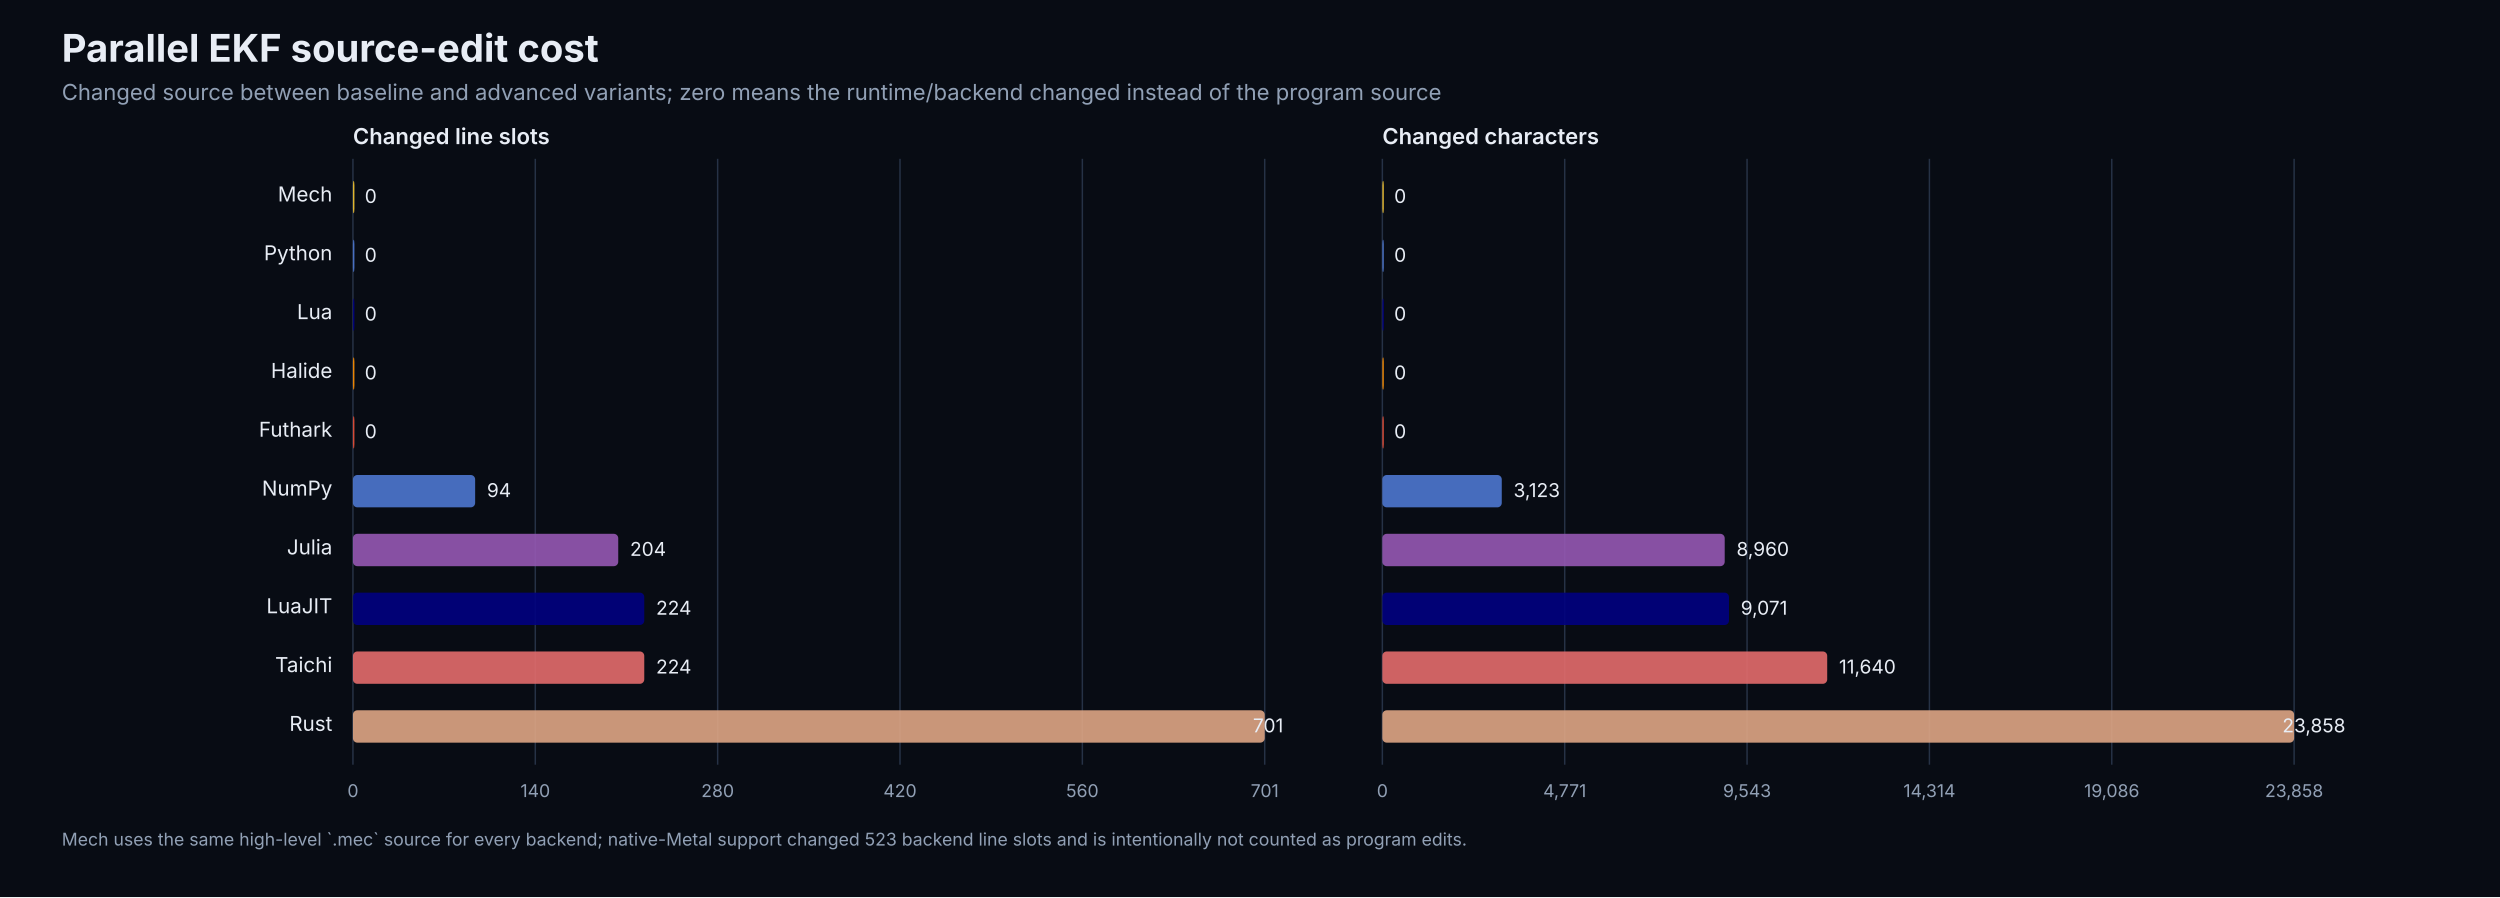
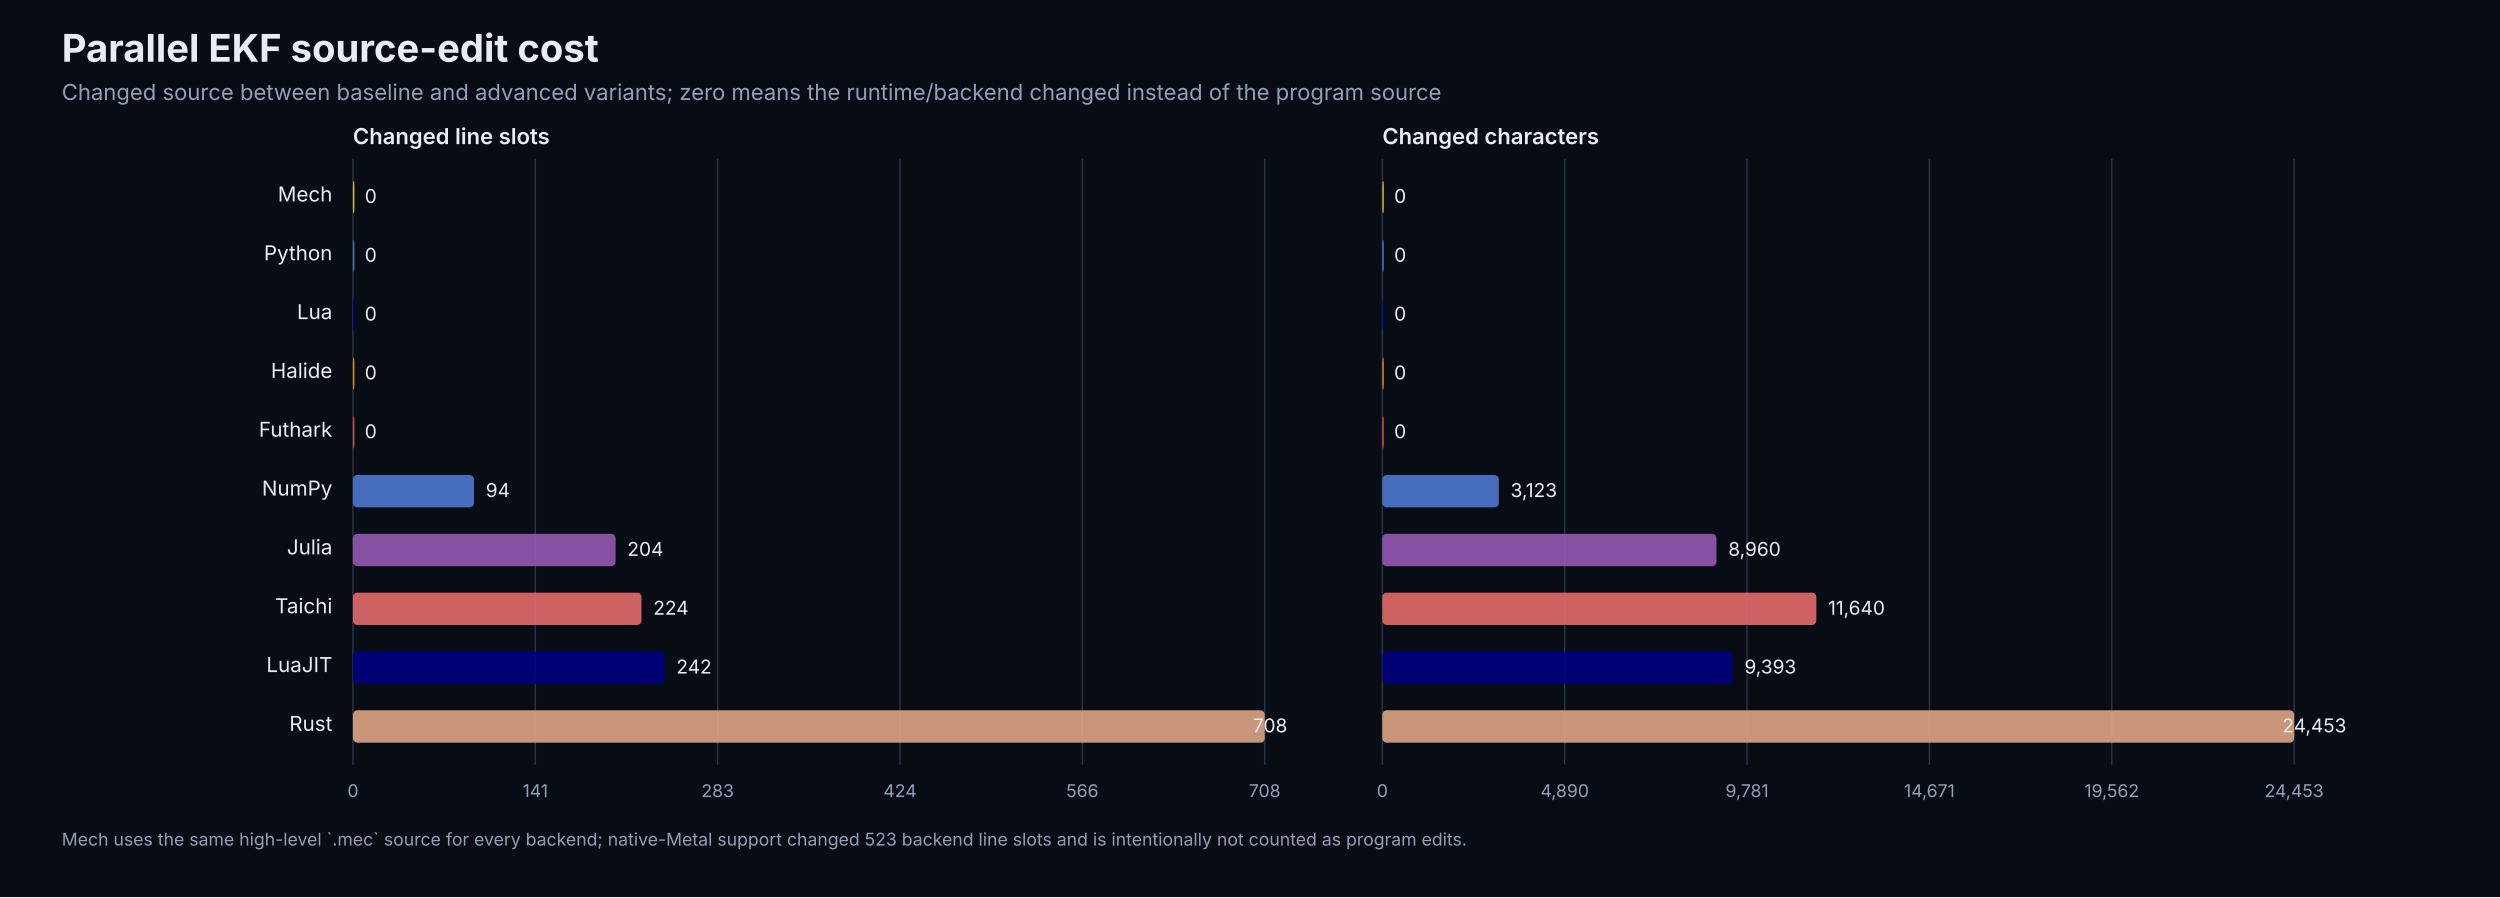
<svg xmlns="http://www.w3.org/2000/svg" width="1700" height="610" viewBox="0 0 1700 610">
  <rect width="100%" height="100%" fill="#080c14" />
  <style>text{font-family:-apple-system,BlinkMacSystemFont,"Segoe UI",sans-serif;fill:#e8edf5}.muted{fill:#91a0b5}.grid{stroke:#263246;stroke-width:1}.label{font-size:14px}.value{font-size:13px;font-variant-numeric:tabular-nums}</style>
  <text x="42" y="42" font-size="26" font-weight="700">Parallel EKF source-edit cost</text>
  <text x="42" y="68" class="muted" font-size="15">Changed source between baseline and advanced variants; zero means the runtime/backend changed instead of the program source</text>
  <text x="240" y="98" font-size="15" font-weight="600">Changed line slots</text>
  <text x="940.0" y="98" font-size="15" font-weight="600">Changed characters</text>
  <line x1="240.0" y1="108" x2="240.0" y2="520" class="grid" />
  <line x1="940.0" y1="108" x2="940.0" y2="520" class="grid" />
  <text x="240.0" y="542" text-anchor="middle" class="muted" font-size="12">0</text>
  <text x="940.0" y="542" text-anchor="middle" class="muted" font-size="12">0</text>
  <line x1="364.0" y1="108" x2="364.0" y2="520" class="grid" />
  <line x1="1064.0" y1="108" x2="1064.0" y2="520" class="grid" />
-   <text x="364.0" y="542" text-anchor="middle" class="muted" font-size="12">140</text>
-   <text x="1064.0" y="542" text-anchor="middle" class="muted" font-size="12">4,771</text>
+   <text x="364.0" y="542" text-anchor="middle" class="muted" font-size="12">141</text>
+   <text x="1064.0" y="542" text-anchor="middle" class="muted" font-size="12">4,890</text>
  <line x1="488.0" y1="108" x2="488.0" y2="520" class="grid" />
  <line x1="1188.0" y1="108" x2="1188.0" y2="520" class="grid" />
-   <text x="488.0" y="542" text-anchor="middle" class="muted" font-size="12">280</text>
-   <text x="1188.0" y="542" text-anchor="middle" class="muted" font-size="12">9,543</text>
+   <text x="488.0" y="542" text-anchor="middle" class="muted" font-size="12">283</text>
+   <text x="1188.0" y="542" text-anchor="middle" class="muted" font-size="12">9,781</text>
  <line x1="612.0" y1="108" x2="612.0" y2="520" class="grid" />
  <line x1="1312.0" y1="108" x2="1312.0" y2="520" class="grid" />
-   <text x="612.0" y="542" text-anchor="middle" class="muted" font-size="12">420</text>
-   <text x="1312.0" y="542" text-anchor="middle" class="muted" font-size="12">14,314</text>
+   <text x="612.0" y="542" text-anchor="middle" class="muted" font-size="12">424</text>
+   <text x="1312.0" y="542" text-anchor="middle" class="muted" font-size="12">14,671</text>
  <line x1="736.0" y1="108" x2="736.0" y2="520" class="grid" />
  <line x1="1436.0" y1="108" x2="1436.0" y2="520" class="grid" />
-   <text x="736.0" y="542" text-anchor="middle" class="muted" font-size="12">560</text>
-   <text x="1436.0" y="542" text-anchor="middle" class="muted" font-size="12">19,086</text>
+   <text x="736.0" y="542" text-anchor="middle" class="muted" font-size="12">566</text>
+   <text x="1436.0" y="542" text-anchor="middle" class="muted" font-size="12">19,562</text>
  <line x1="860.0" y1="108" x2="860.0" y2="520" class="grid" />
  <line x1="1560.0" y1="108" x2="1560.0" y2="520" class="grid" />
-   <text x="860.0" y="542" text-anchor="middle" class="muted" font-size="12">701</text>
-   <text x="1560.0" y="542" text-anchor="middle" class="muted" font-size="12">23,858</text>
+   <text x="860.0" y="542" text-anchor="middle" class="muted" font-size="12">708</text>
+   <text x="1560.0" y="542" text-anchor="middle" class="muted" font-size="12">24,453</text>
  <text x="226" y="137" text-anchor="end" class="label">Mech</text>
  <rect x="240" y="123" width="1.0" height="22" rx="3" fill="#f4c430" opacity="0.9" />
  <text x="248.0" y="138" class="value">0</text>
  <rect x="940.0" y="123" width="1.0" height="22" rx="3" fill="#f4c430" opacity="0.9" />
  <text x="948.0" y="138" class="value">0</text>
  <text x="226" y="177" text-anchor="end" class="label">Python</text>
  <rect x="240" y="163" width="1.0" height="22" rx="3" fill="#4d77cf" opacity="0.9" />
  <text x="248.0" y="178" class="value">0</text>
  <rect x="940.0" y="163" width="1.0" height="22" rx="3" fill="#4d77cf" opacity="0.9" />
  <text x="948.0" y="178" class="value">0</text>
  <text x="226" y="217" text-anchor="end" class="label">Lua</text>
  <rect x="240" y="203" width="1.0" height="22" rx="3" fill="#000080" opacity="0.9" />
  <text x="248.0" y="218" class="value">0</text>
  <rect x="940.0" y="203" width="1.0" height="22" rx="3" fill="#000080" opacity="0.9" />
  <text x="948.0" y="218" class="value">0</text>
  <text x="226" y="257" text-anchor="end" class="label">Halide</text>
  <rect x="240" y="243" width="1.0" height="22" rx="3" fill="#ff8f00" opacity="0.9" />
  <text x="248.0" y="258" class="value">0</text>
  <rect x="940.0" y="243" width="1.0" height="22" rx="3" fill="#ff8f00" opacity="0.9" />
  <text x="948.0" y="258" class="value">0</text>
  <text x="226" y="297" text-anchor="end" class="label">Futhark</text>
  <rect x="240" y="283" width="1.0" height="22" rx="3" fill="#e94f37" opacity="0.9" />
  <text x="248.0" y="298" class="value">0</text>
  <rect x="940.0" y="283" width="1.0" height="22" rx="3" fill="#e94f37" opacity="0.9" />
  <text x="948.0" y="298" class="value">0</text>
  <text x="226" y="337" text-anchor="end" class="label">NumPy</text>
-   <rect x="240" y="323" width="83.1" height="22" rx="3" fill="#4d77cf" opacity="0.9" />
-   <text x="331.1" y="338" class="value">94</text>
-   <rect x="940.0" y="323" width="81.2" height="22" rx="3" fill="#4d77cf" opacity="0.9" />
-   <text x="1029.2" y="338" class="value">3,123</text>
+   <rect x="240" y="323" width="82.3" height="22" rx="3" fill="#4d77cf" opacity="0.9" />
+   <text x="330.3" y="338" class="value">94</text>
+   <rect x="940.0" y="323" width="79.2" height="22" rx="3" fill="#4d77cf" opacity="0.9" />
+   <text x="1027.2" y="338" class="value">3,123</text>
  <text x="226" y="377" text-anchor="end" class="label">Julia</text>
-   <rect x="240" y="363" width="180.4" height="22" rx="3" fill="#9558b2" opacity="0.9" />
-   <text x="428.4" y="378" class="value">204</text>
-   <rect x="940.0" y="363" width="232.8" height="22" rx="3" fill="#9558b2" opacity="0.9" />
-   <text x="1180.8" y="378" class="value">8,960</text>
-   <text x="226" y="417" text-anchor="end" class="label">LuaJIT</text>
-   <rect x="240" y="403" width="198.1" height="22" rx="3" fill="#000080" opacity="0.9" />
-   <text x="446.1" y="418" class="value">224</text>
-   <rect x="940.0" y="403" width="235.7" height="22" rx="3" fill="#000080" opacity="0.9" />
-   <text x="1183.7" y="418" class="value">9,071</text>
-   <text x="226" y="457" text-anchor="end" class="label">Taichi</text>
-   <rect x="240" y="443" width="198.1" height="22" rx="3" fill="#e36b6b" opacity="0.9" />
-   <text x="446.1" y="458" class="value">224</text>
-   <rect x="940.0" y="443" width="302.5" height="22" rx="3" fill="#e36b6b" opacity="0.9" />
-   <text x="1250.5" y="458" class="value">11,640</text>
+   <rect x="240" y="363" width="178.6" height="22" rx="3" fill="#9558b2" opacity="0.9" />
+   <text x="426.6" y="378" class="value">204</text>
+   <rect x="940.0" y="363" width="227.2" height="22" rx="3" fill="#9558b2" opacity="0.9" />
+   <text x="1175.2" y="378" class="value">8,960</text>
+   <text x="226" y="417" text-anchor="end" class="label">Taichi</text>
+   <rect x="240" y="403" width="196.2" height="22" rx="3" fill="#e36b6b" opacity="0.9" />
+   <text x="444.2" y="418" class="value">224</text>
+   <rect x="940.0" y="403" width="295.1" height="22" rx="3" fill="#e36b6b" opacity="0.9" />
+   <text x="1243.1" y="418" class="value">11,640</text>
+   <text x="226" y="457" text-anchor="end" class="label">LuaJIT</text>
+   <rect x="240" y="443" width="211.9" height="22" rx="3" fill="#000080" opacity="0.9" />
+   <text x="459.9" y="458" class="value">242</text>
+   <rect x="940.0" y="443" width="238.2" height="22" rx="3" fill="#000080" opacity="0.9" />
+   <text x="1186.2" y="458" class="value">9,393</text>
  <text x="226" y="497" text-anchor="end" class="label">Rust</text>
  <rect x="240" y="483" width="620.0" height="22" rx="3" fill="#dea584" opacity="0.9" />
-   <text x="852.0" y="498" class="value">701</text>
+   <text x="852.0" y="498" class="value">708</text>
  <rect x="940.0" y="483" width="620.0" height="22" rx="3" fill="#dea584" opacity="0.9" />
-   <text x="1552.0" y="498" class="value">23,858</text>
+   <text x="1552.0" y="498" class="value">24,453</text>
  <text x="42" y="575" class="muted" font-size="12">Mech uses the same high-level `.mec` source for every backend; native-Metal support changed 523 backend line slots and is intentionally not counted as program edits.</text>
</svg>
